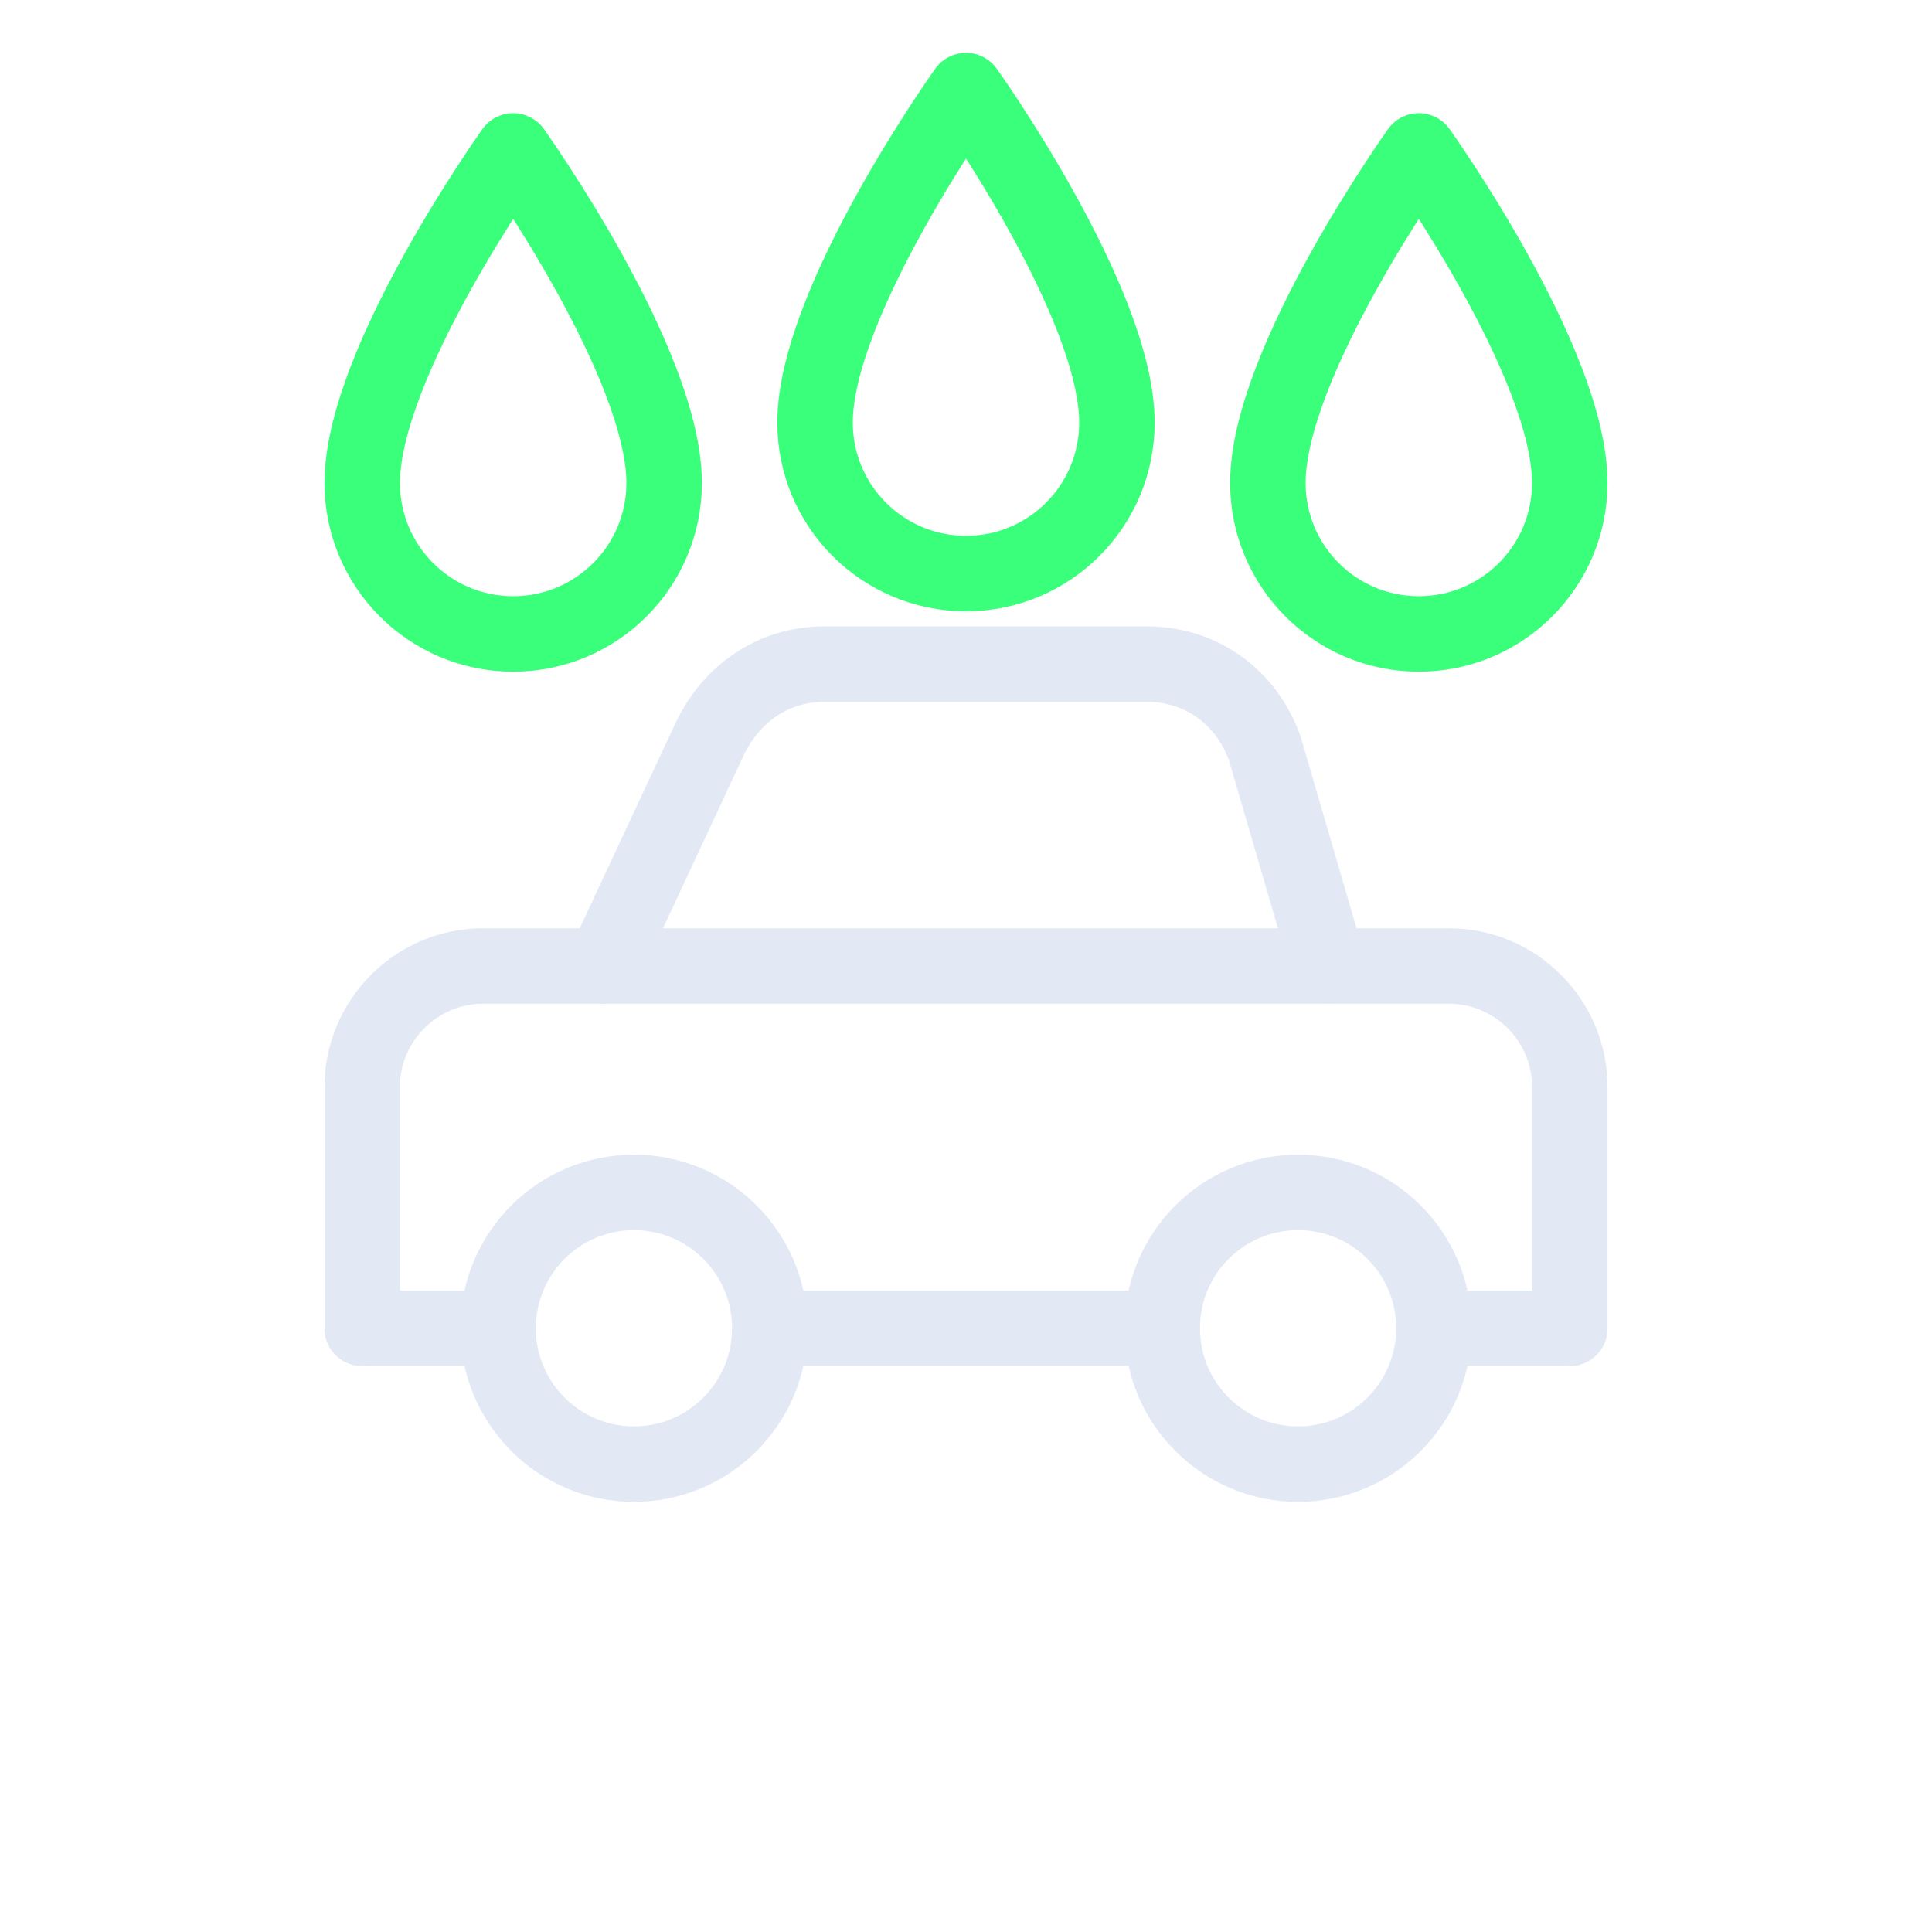
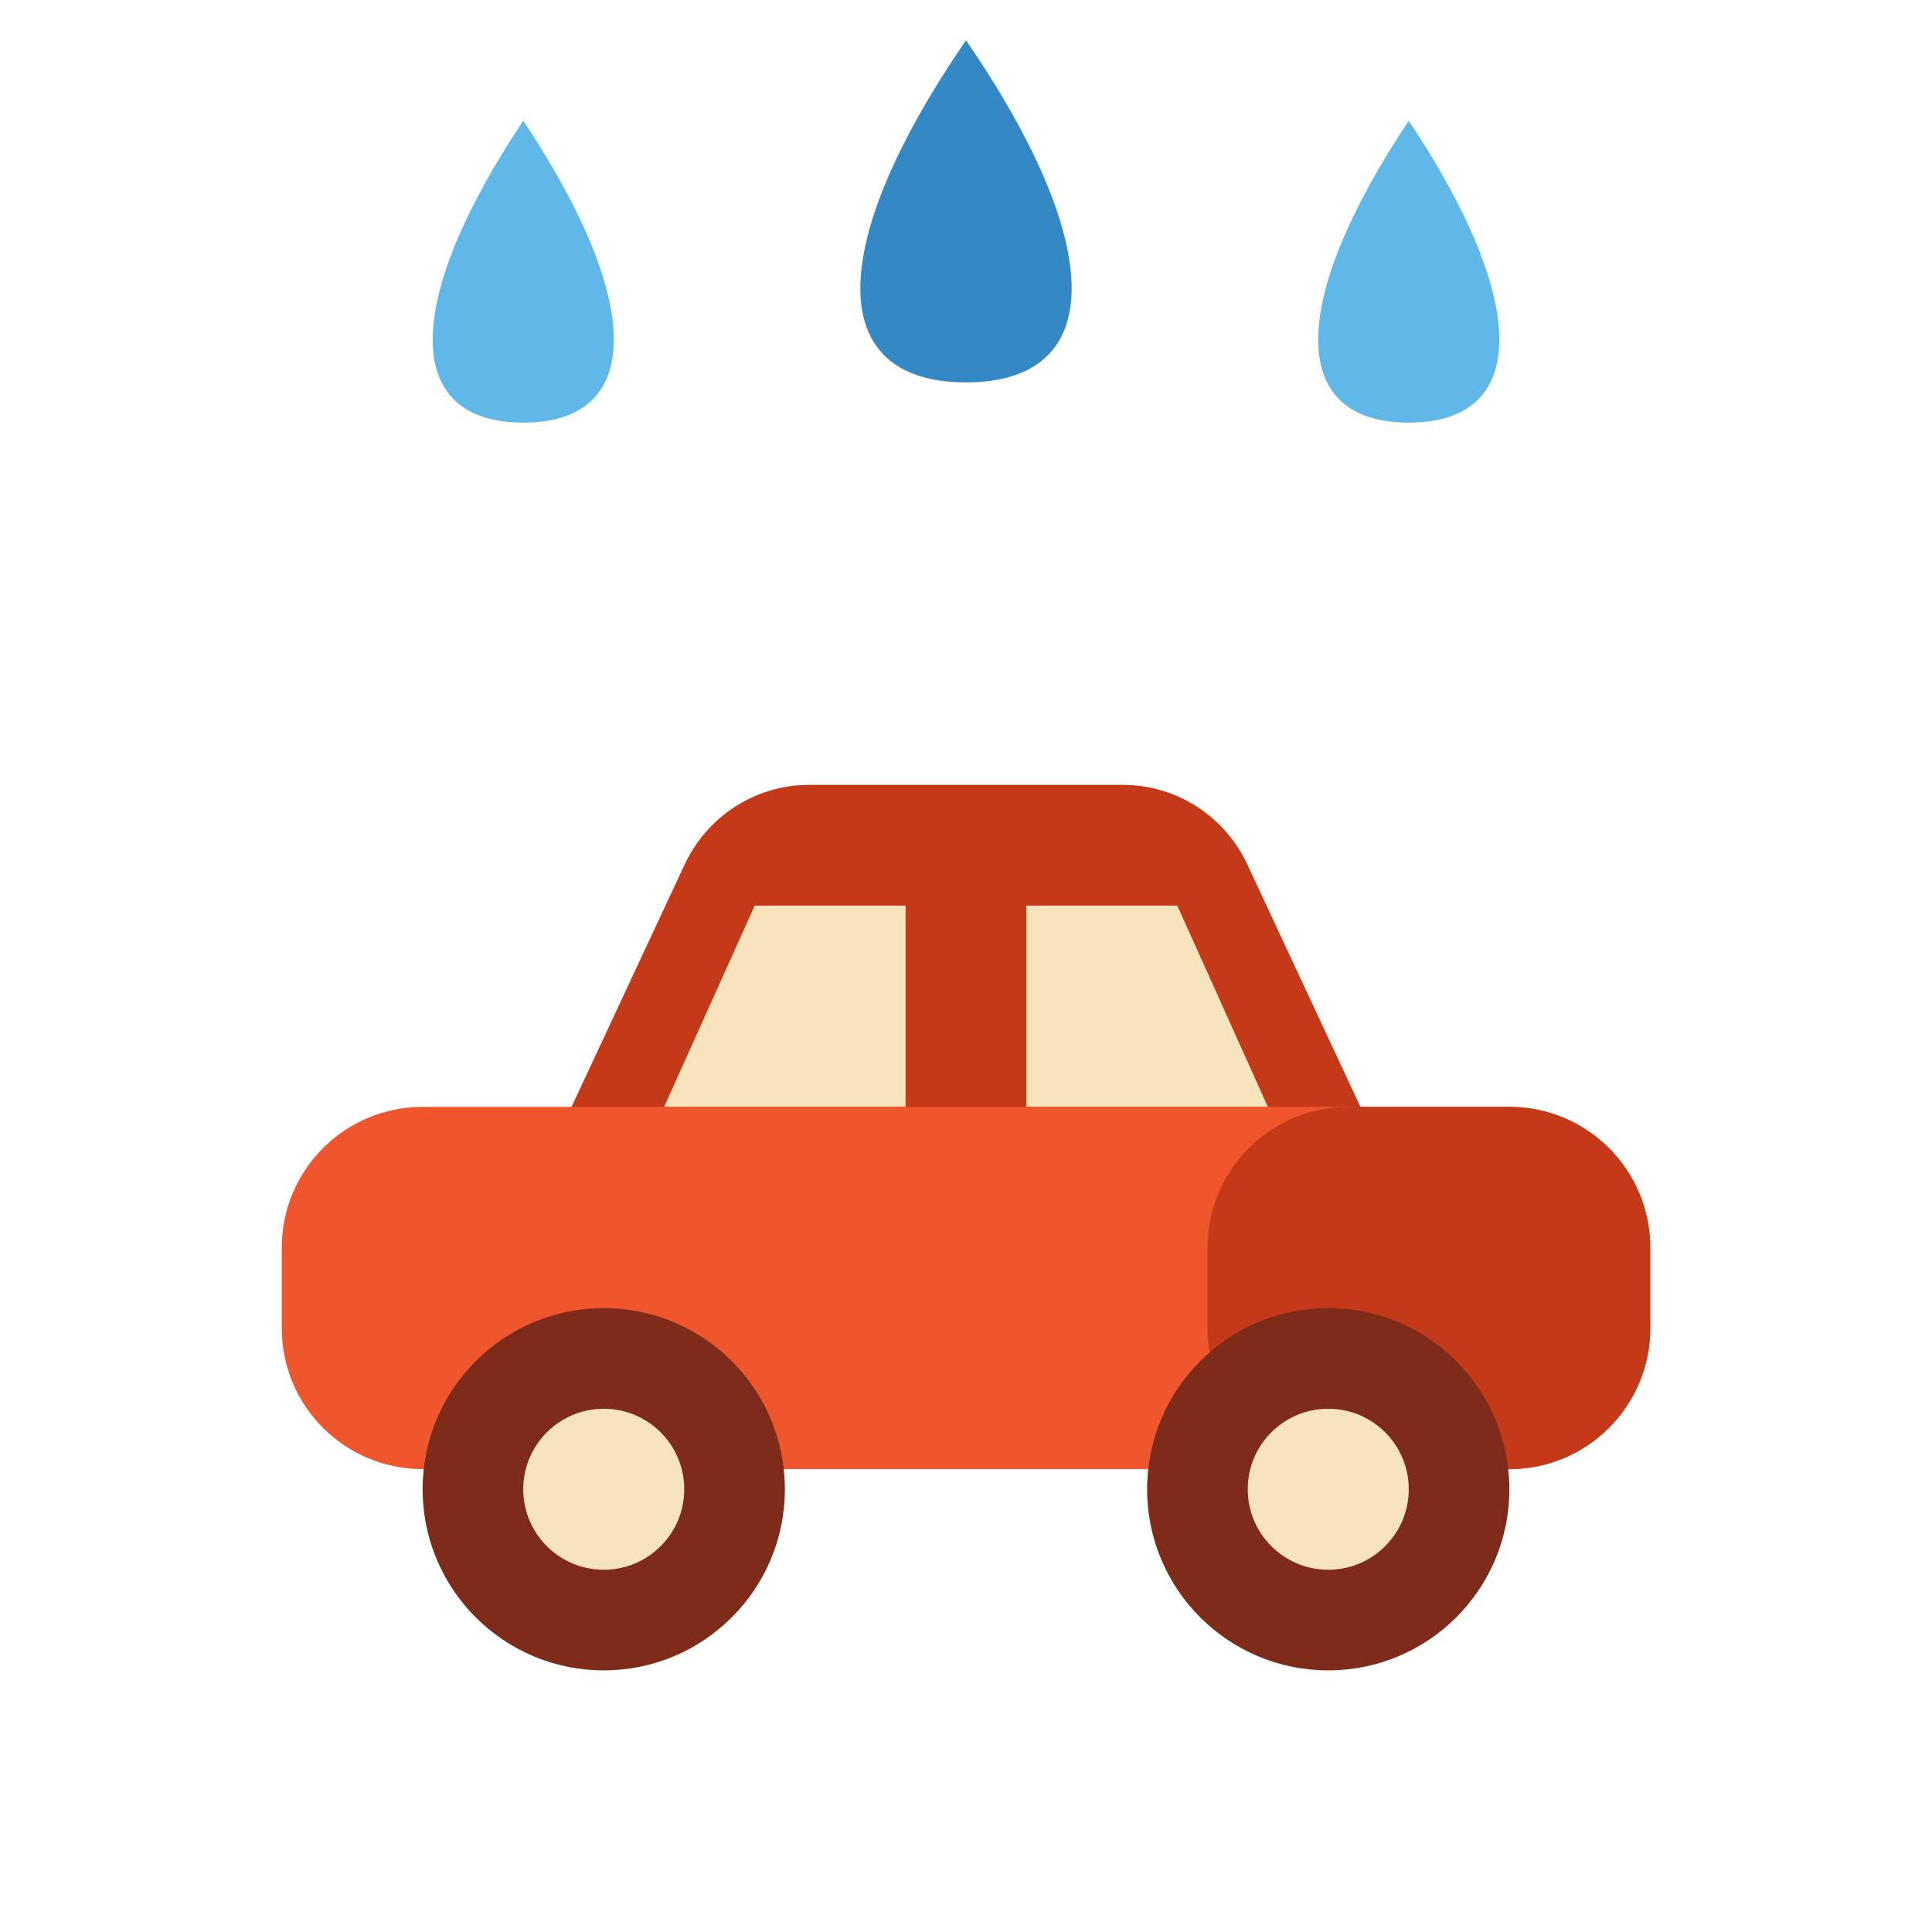
- <svg xmlns="http://www.w3.org/2000/svg" width="64" height="64" viewBox="0 0 64 64" fill="none">
-   <path d="M17 5 C17 5 22 12 22 16 A5 5 0 0 1 12 16 C12 12 17 5 17 5 Z" fill="none" stroke="#39FF7A" stroke-width="2.5" stroke-linecap="round" stroke-linejoin="round" />
-   <path d="M32 3 C32 3 37 10 37 14 A5 5 0 0 1 27 14 C27 10 32 3 32 3 Z" fill="none" stroke="#39FF7A" stroke-width="2.5" stroke-linecap="round" stroke-linejoin="round" />
-   <path d="M47 5 C47 5 52 12 52 16 A5 5 0 0 1 42 16 C42 12 47 5 47 5 Z" fill="none" stroke="#39FF7A" stroke-width="2.5" stroke-linecap="round" stroke-linejoin="round" />
-   <path d="M20 32 L23.5 24.5 C24.2 23 25.6 22 27.3 22 L38 22 C39.8 22 41.3 23.1 41.9 24.8 L44 32" fill="none" stroke="#E2E9F5" stroke-width="2.5" stroke-linecap="round" stroke-linejoin="round" />
-   <path d="M12 44 L12 36 C12 33.8 13.8 32 16 32 L48 32 C50.2 32 52 33.8 52 36 L52 44" fill="none" stroke="#E2E9F5" stroke-width="2.5" stroke-linecap="round" stroke-linejoin="round" />
-   <path d="M12 44 L16.5 44 M25.5 44 L38.5 44 M47.5 44 L52 44" fill="none" stroke="#E2E9F5" stroke-width="2.5" stroke-linecap="round" stroke-linejoin="round" />
-   <circle cx="21" cy="44" r="4.5" fill="none" stroke="#E2E9F5" stroke-width="2.5" />
-   <circle cx="43" cy="44" r="4.5" fill="none" stroke="#E2E9F5" stroke-width="2.5" />
+ <svg xmlns="http://www.w3.org/2000/svg" width="96" height="96" viewBox="0 0 96 96" fill="none">
+   <path d="M26 6 C20 15.0 20 21 26 21 C32 21 32 15.0 26 6 Z" fill="#5FB8E8" />
+   <path d="M48 2 C41 12.2 41 19 48 19 C55 19 55 12.2 48 2 Z" fill="#3488C4" />
+   <path d="M70 6 C64 15.0 64 21 70 21 C76 21 76 15.0 70 6 Z" fill="#5FB8E8" />
+   <path d="M27 58L34 43C35.1 40.6 37.5 39 40.2 39H55.8C58.5 39 60.9 40.6 62 43L69 58H27Z" fill="#C43A18" />
+   <path d="M33 55L37.5 45H45V55H33Z" fill="#F7E3BC" />
+   <path d="M51 45H58.5L63 55H51V45Z" fill="#F7E3BC" />
+   <rect x="14" y="55" width="68" height="18" rx="7" fill="#F0562E" />
+   <rect x="60" y="55" width="22" height="18" rx="7" fill="#C43A18" />
+   <circle cx="30" cy="74" r="9" fill="#7E2B1A" />
+   <circle cx="66" cy="74" r="9" fill="#7E2B1A" />
+   <circle cx="30" cy="74" r="4" fill="#F7E3BC" />
+   <circle cx="66" cy="74" r="4" fill="#F7E3BC" />
</svg>
